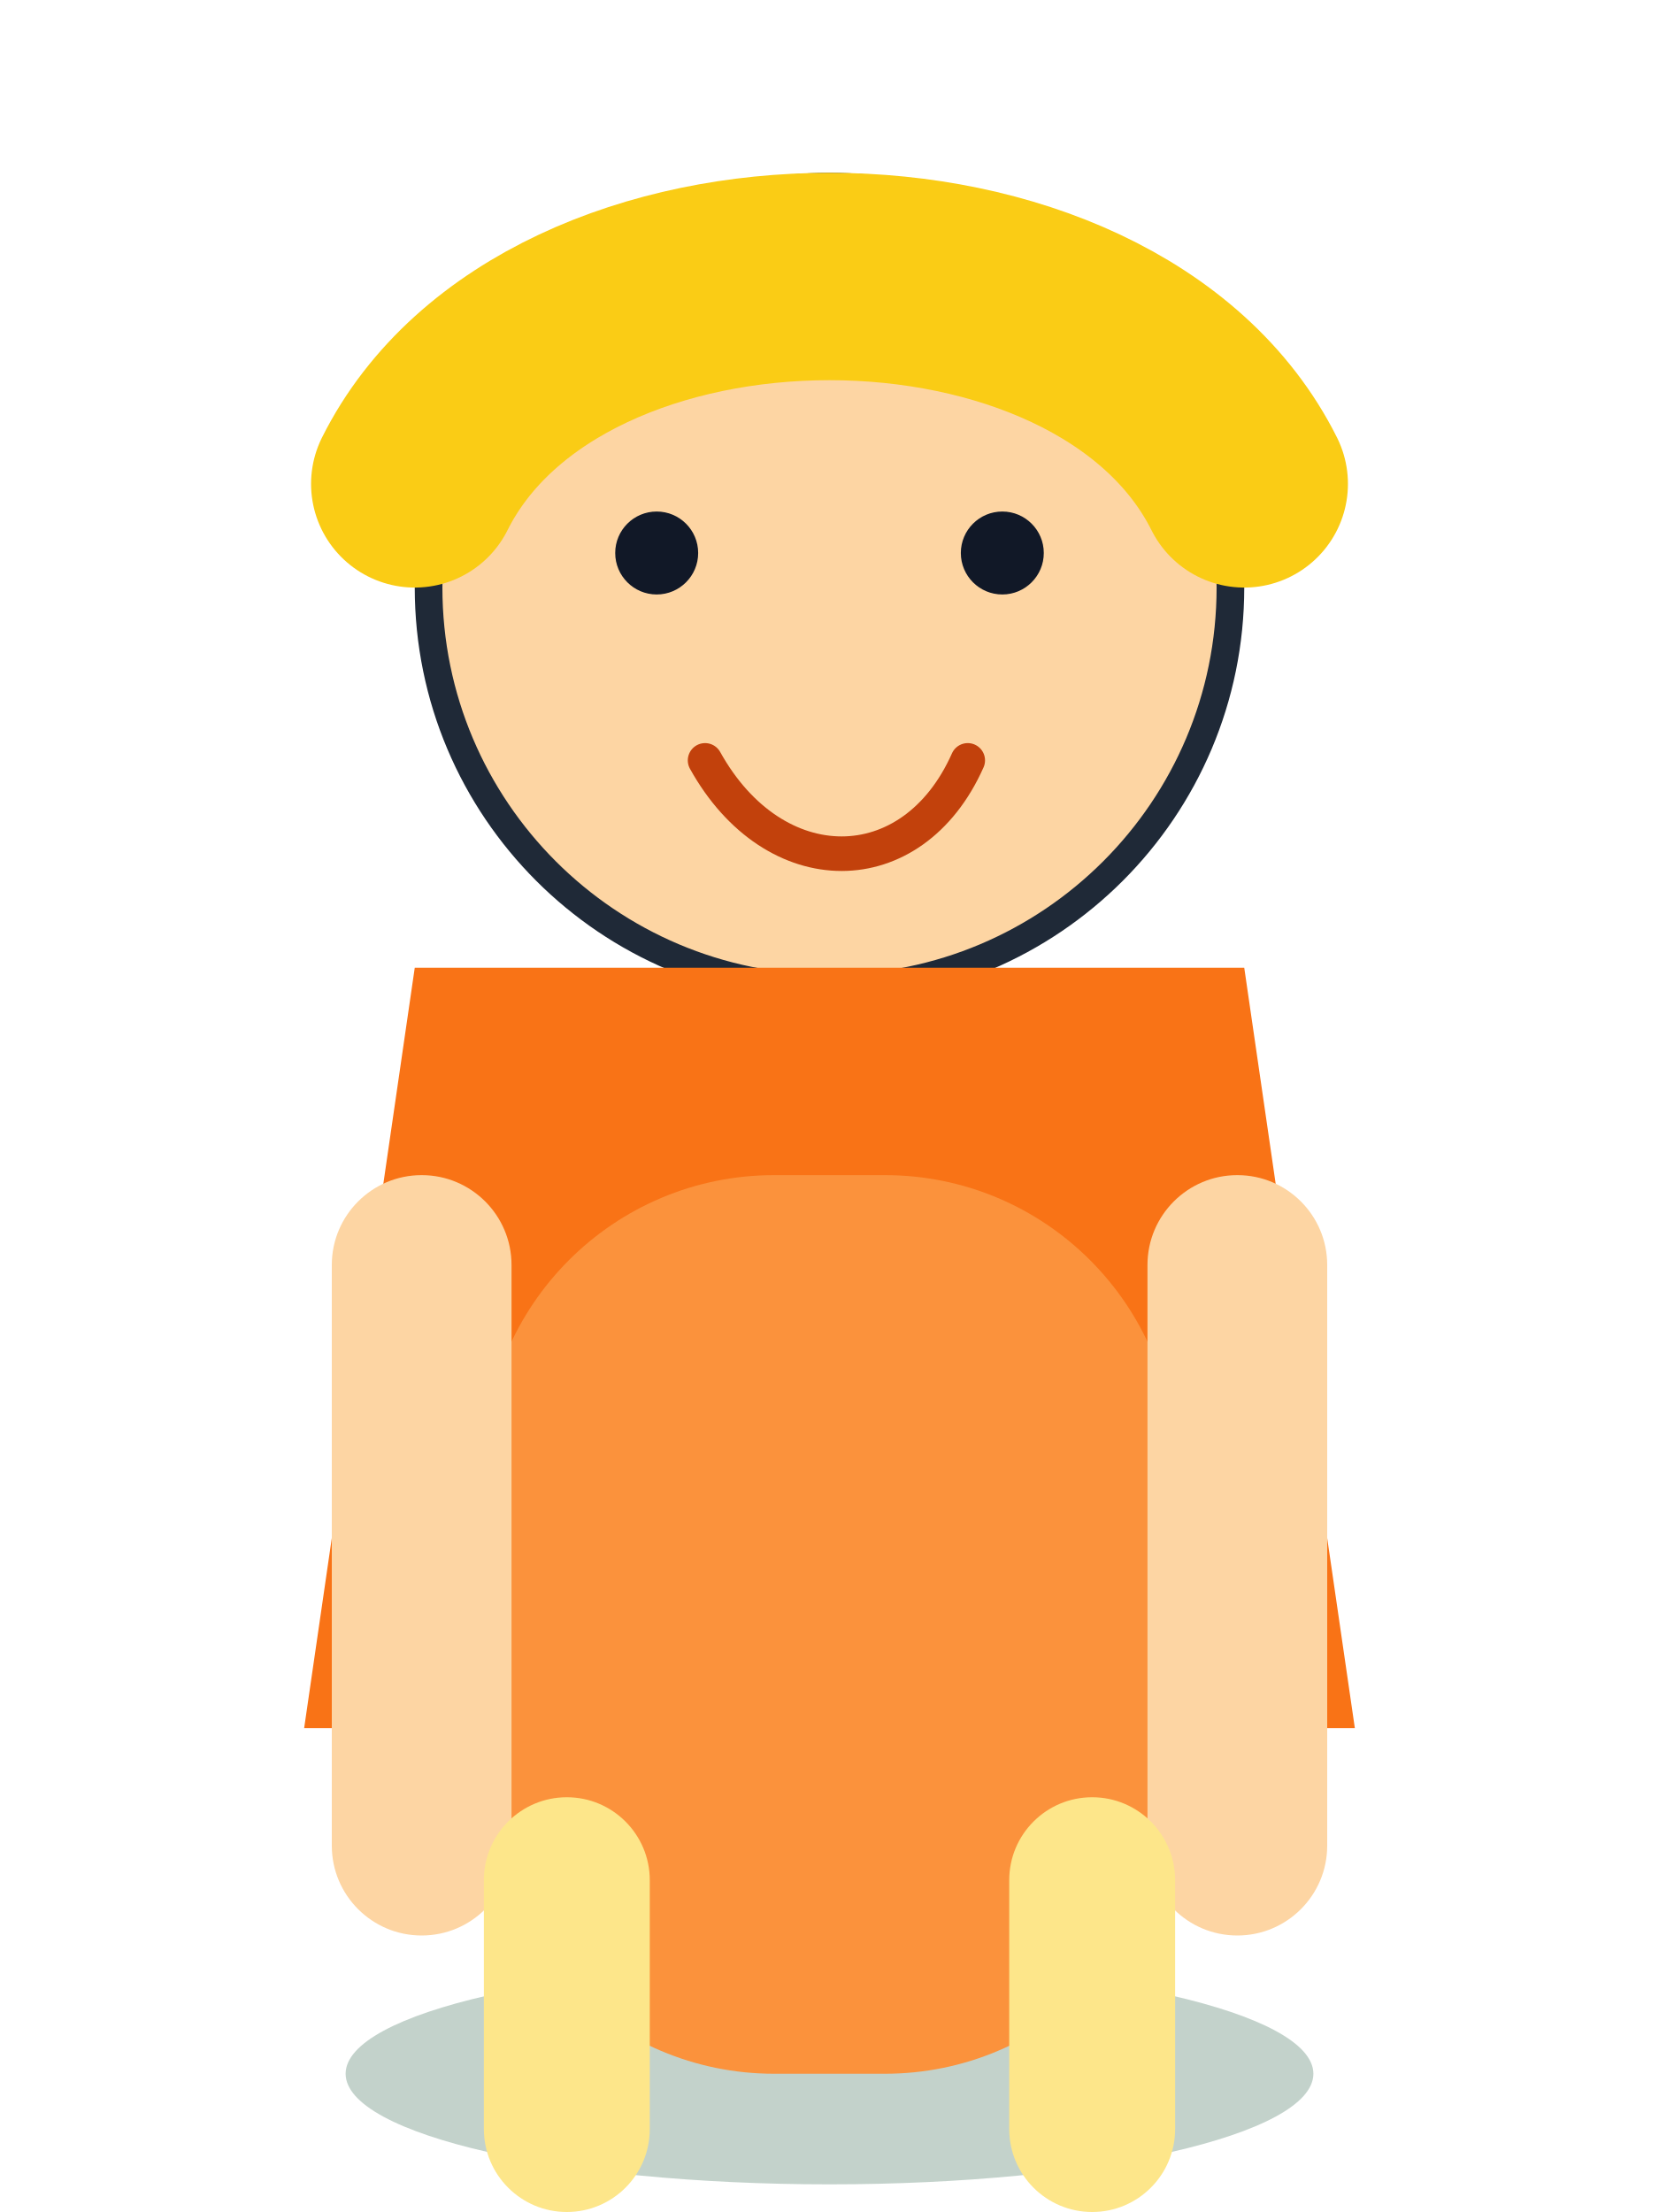
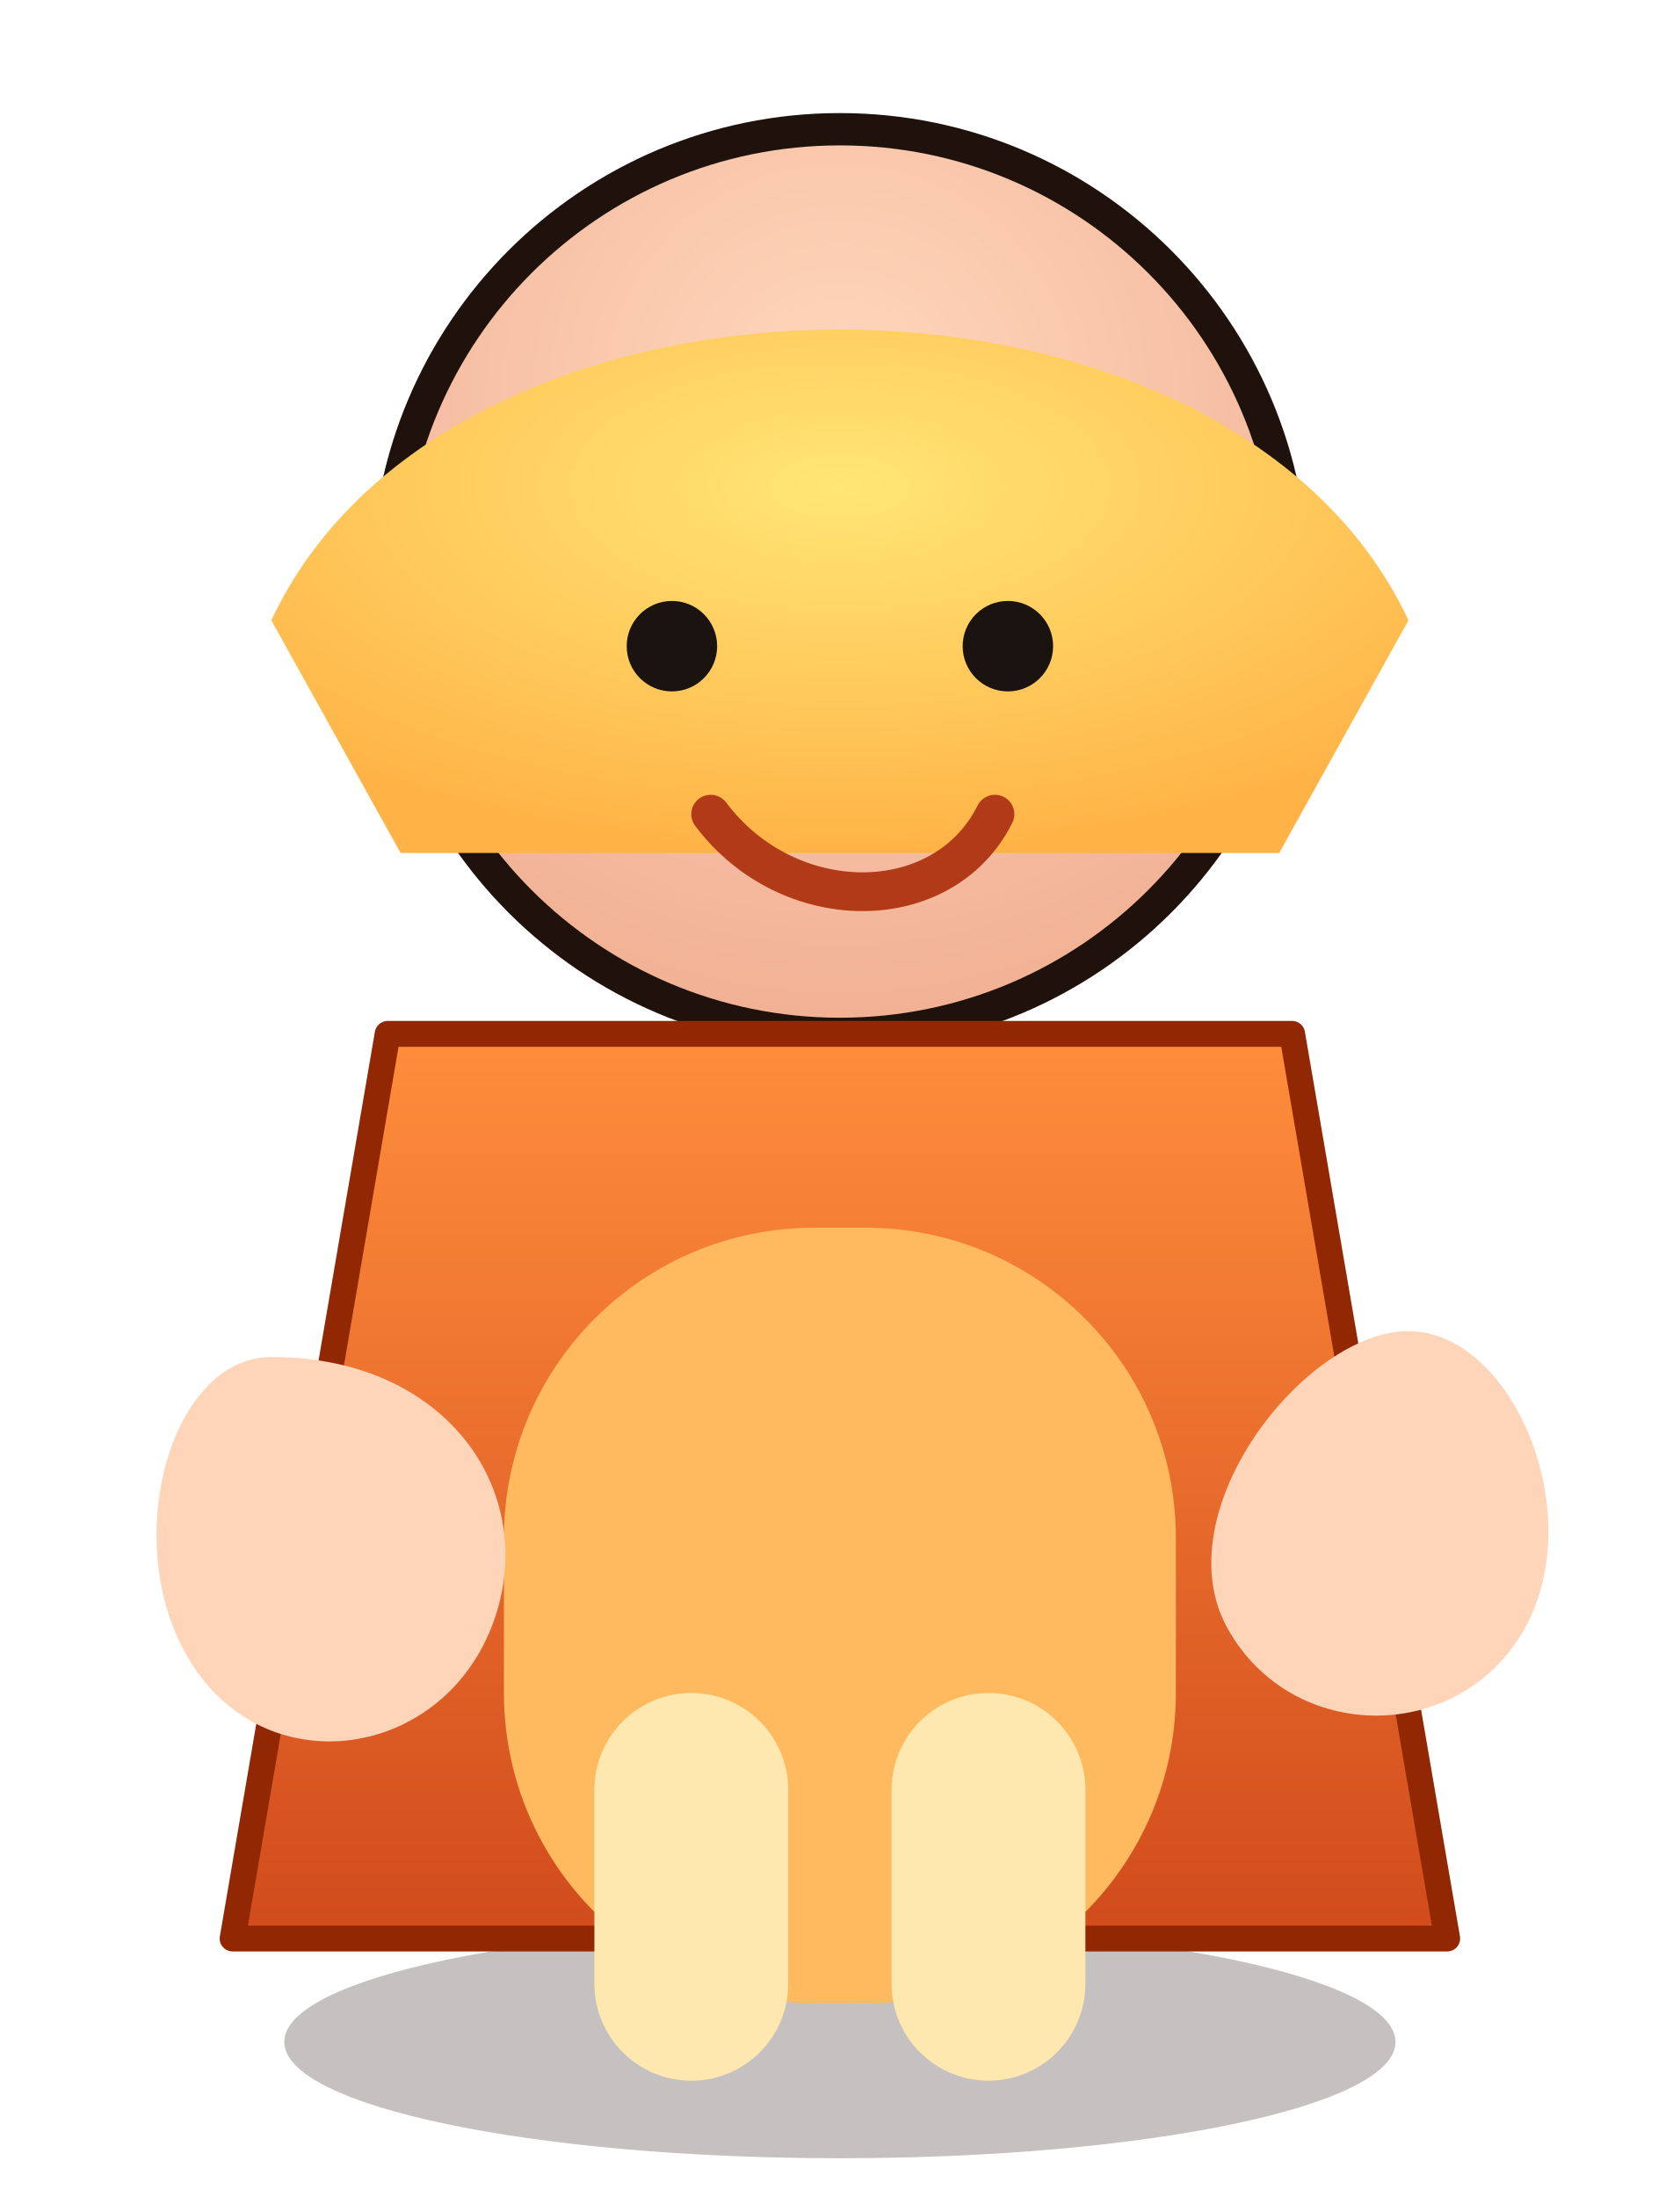
- <svg xmlns="http://www.w3.org/2000/svg" width="240" height="320" viewBox="0 0 240 320">
-   <rect width="240" height="320" fill="none" />
-   <g>
-     <ellipse cx="120" cy="300" rx="70" ry="16" fill="#0f4d31" opacity="0.25" />
-     <circle cx="120" cy="85" r="58" fill="#fdd5a3" stroke="#1f2937" stroke-width="4" />
-     <path d="M60 140h120l16 110H44z" fill="#f97316" />
-     <circle cx="95" cy="80" r="6" fill="#111827" />
-     <circle cx="145" cy="80" r="6" fill="#111827" />
-     <path d="M102 110c10 18 30 18 38 0" stroke="#c2410c" stroke-width="5" fill="none" stroke-linecap="round" />
-     <path d="M60 70c20-40 100-40 120 0" stroke="#facc15" stroke-width="30" stroke-linecap="round" fill="none" />
-     <rect x="70" y="170" width="100" height="130" rx="42" fill="#fb923c" />
-     <rect x="48" y="170" width="26" height="110" rx="13" fill="#fdd5a3" />
-     <rect x="166" y="170" width="26" height="110" rx="13" fill="#fdd5a3" />
-     <rect x="70" y="260" width="24" height="60" rx="12" fill="#fde68a" />
-     <rect x="146" y="260" width="24" height="60" rx="12" fill="#fde68a" />
-   </g>
+ <svg xmlns="http://www.w3.org/2000/svg" width="260" height="340" viewBox="0 0 260 340">
+   <defs>
+     <linearGradient id="sunny-dress" x1="0%" y1="0%" x2="0%" y2="100%">
+       <stop offset="0%" stop-color="#ff8d3c" />
+       <stop offset="100%" stop-color="#d14b1c" />
+     </linearGradient>
+     <radialGradient id="sunny-hair" cx="50%" cy="30%" r="70%">
+       <stop offset="0%" stop-color="#ffe675" />
+       <stop offset="100%" stop-color="#ffb347" />
+     </radialGradient>
+     <radialGradient id="sunny-skin" cx="50%" cy="30%" r="70%">
+       <stop offset="0%" stop-color="#ffd8bd" />
+       <stop offset="100%" stop-color="#f1b094" />
+     </radialGradient>
+   </defs>
+   <rect width="260" height="340" fill="none" />
+   <ellipse cx="130" cy="316" rx="86" ry="18" fill="#140802" opacity="0.25" />
+   <circle cx="130" cy="90" r="70" fill="url(#sunny-skin)" stroke="#1f110c" stroke-width="5" />
+   <path d="M42 96c28-60 148-60 176 0l-20 36H62z" fill="url(#sunny-hair)" />
+   <circle cx="104" cy="100" r="7" fill="#1b130f" />
+   <circle cx="156" cy="100" r="7" fill="#1b130f" />
+   <path d="M110 126c12 16 36 16 44 0" stroke="#b13b18" stroke-width="6" fill="none" stroke-linecap="round" />
+   <path d="M60 160h140l24 140H36z" fill="url(#sunny-dress)" stroke="#912803" stroke-width="4" stroke-linejoin="round" />
+   <rect x="78" y="190" width="104" height="120" rx="48" fill="#ffba5f" />
+   <path d="M42 210c-16 0-24 30-12 48s38 14 46-6-6-42-34-42z" fill="#ffd5ba" />
+   <path d="M218 206c16 0 28 28 18 46-10 18-36 18-46 0-10-18 12-46 28-46z" fill="#ffd5ba" />
+   <rect x="92" y="262" width="30" height="60" rx="15" fill="#ffe7b0" />
+   <rect x="138" y="262" width="30" height="60" rx="15" fill="#ffe7b0" />
</svg>
